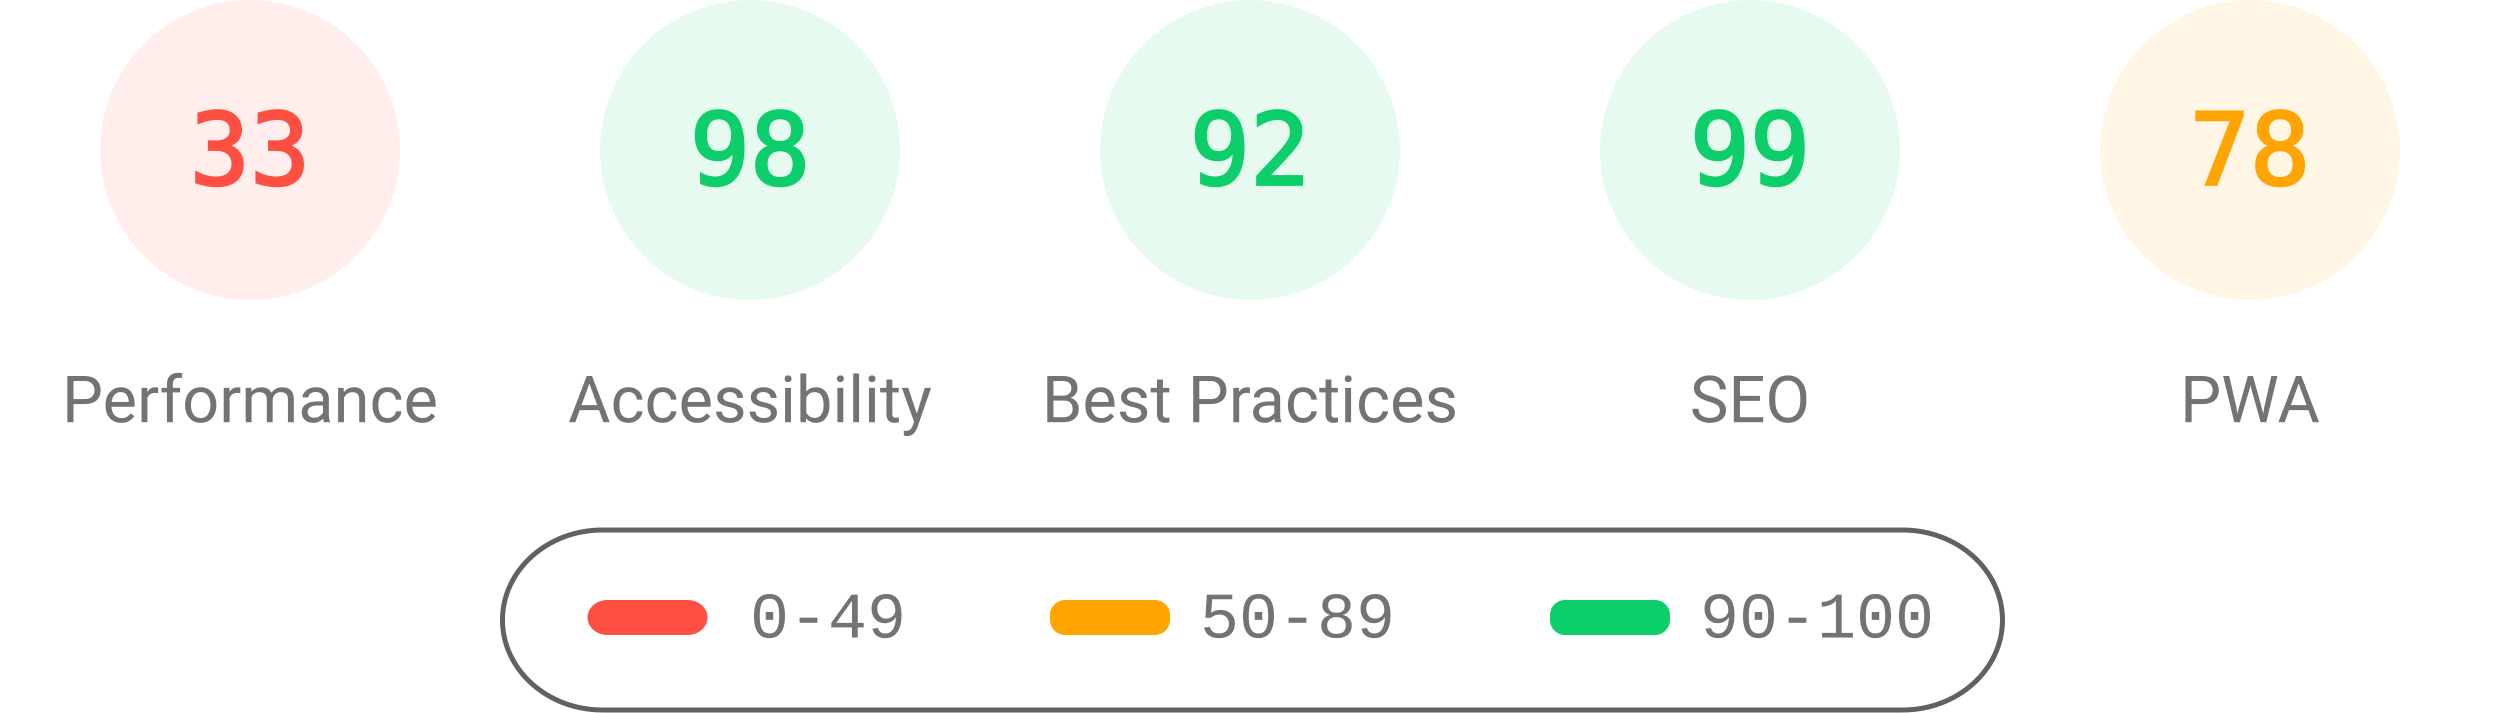
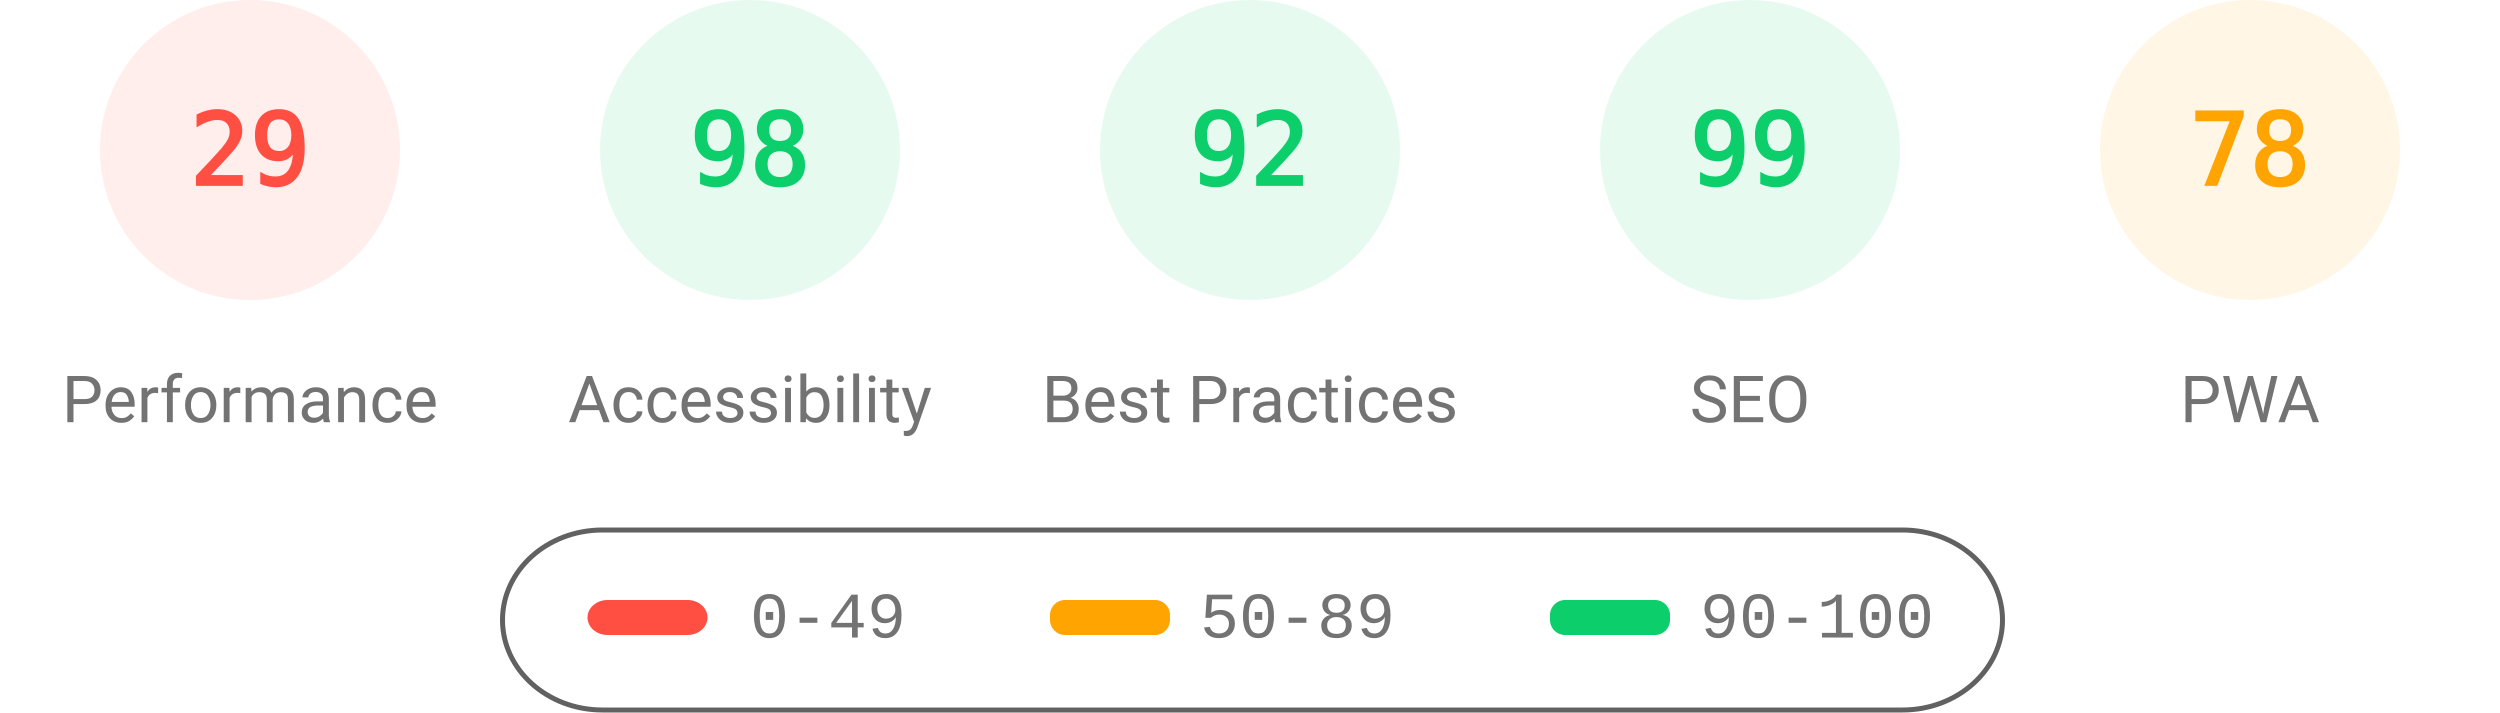
<svg xmlns="http://www.w3.org/2000/svg" fill="none" width="1000" height="285">
  <style>.gauge-base{opacity:.1}.gauge-arc{fill:none;animation-delay:250ms;stroke-linecap:round;transform:rotate(-90deg);transform-origin:100px 60px;animation:load-gauge 1s ease forwards}.guage-text{font-size:40px;font-family:monospace;text-align:center}.guage-red{color:#ff4e42;fill:#ff4e42;stroke:#ff4e42}.guage-orange{color:#ffa400;fill:#ffa400;stroke:#ffa400}.guage-green{color:#0cce6b;fill:#0cce6b;stroke:#0cce6b}.guage-undefined{color:#5c5c5c;fill:#5c5c5c;stroke:#5c5c5c}.guage-title{color:#737373;fill:#737373;stroke:none;font-size:26px;line-height:26px;font-family:Roboto,Halvetica,Arial,sans-serif}@keyframes load-gauge{from{stroke-dasharray:0 352.858}}</style>
  <svg class="guage-div guage-perf guage-red" viewBox="0 0 200 200" width="200" height="200">
    <circle class="gauge-base" r="56" cx="100" cy="60" stroke-width="8" />
-     <circle class="gauge-arc guage-arc-1" r="56" cx="100" cy="60" stroke-width="8" style="stroke-dasharray:116.113,351.858" />
-     <text class="guage-text" x="100" y="60" alignment-baseline="central" dominant-baseline="central" text-anchor="middle">33</text>
+     <circle class="gauge-arc guage-arc-1" r="56" cx="100" cy="60" stroke-width="8" style="stroke-dasharray:102.039,351.858" />
+     <text class="guage-text" x="100" y="60" alignment-baseline="central" dominant-baseline="central" text-anchor="middle">29</text>
    <text class="guage-title" x="100" y="160" alignment-baseline="central" dominant-baseline="central" text-anchor="middle">Performance</text>
  </svg>
  <svg class="guage-div guage-acc guage-green" viewBox="0 0 200 200" width="200" height="200" x="200">
    <circle class="gauge-base" r="56" cx="100" cy="60" stroke-width="8" />
    <circle class="gauge-arc guage-arc-2" r="56" cx="100" cy="60" stroke-width="8" style="stroke-dasharray:344.821,351.858" />
    <text class="guage-text" x="100" y="60" alignment-baseline="central" dominant-baseline="central" text-anchor="middle">98</text>
    <text class="guage-title" x="100" y="160" alignment-baseline="central" dominant-baseline="central" text-anchor="middle">Accessibility</text>
  </svg>
  <svg class="guage-div guage-best guage-green" viewBox="0 0 200 200" width="200" height="200" x="400">
    <circle class="gauge-base" r="56" cx="100" cy="60" stroke-width="8" />
    <circle class="gauge-arc guage-arc-3" r="56" cx="100" cy="60" stroke-width="8" style="stroke-dasharray:323.709,351.858" />
    <text class="guage-text" x="100" y="60" alignment-baseline="central" dominant-baseline="central" text-anchor="middle">92</text>
    <text class="guage-title" x="100" y="160" alignment-baseline="central" dominant-baseline="central" text-anchor="middle">Best Practices</text>
  </svg>
  <svg class="guage-div guage-seo guage-green" viewBox="0 0 200 200" width="200" height="200" x="600">
    <circle class="gauge-base" r="56" cx="100" cy="60" stroke-width="8" />
    <circle class="gauge-arc guage-arc-4" r="56" cx="100" cy="60" stroke-width="8" style="stroke-dasharray:348.339,351.858" />
    <text class="guage-text" x="100" y="60" alignment-baseline="central" dominant-baseline="central" text-anchor="middle">99</text>
    <text class="guage-title" x="100" y="160" alignment-baseline="central" dominant-baseline="central" text-anchor="middle">SEO</text>
  </svg>
  <svg class="guage-div guage-pwa guage-orange" viewBox="0 0 200 200" width="200" height="200" x="800">
    <circle class="gauge-base" r="56" cx="100" cy="60" stroke-width="8" />
    <circle class="gauge-arc guage-arc-4" r="56" cx="100" cy="60" stroke-width="8" style="stroke-dasharray:274.449,351.858" />
    <text class="guage-text" x="100" y="60" alignment-baseline="central" dominant-baseline="central" text-anchor="middle">78</text>
    <text class="guage-title" x="100" y="160" alignment-baseline="central" dominant-baseline="central" text-anchor="middle">PWA</text>
  </svg>
  <svg width="604" height="76" x="200" y="210">
    <path fill="none" id="canvas_background" d="M-1-1h604v80H-1z" />
    <rect fill-opacity="0" stroke="#616161" stroke-width="2" rx="40" id="svg_2" height="72" width="600" y="2" x="1" fill="#000" />
    <rect stroke="#000" rx="8" id="svg_3" height="14" width="48" y="30" x="35" stroke-opacity="null" stroke-width="0" fill="#ff4e42" />
    <rect stroke="#000" rx="6" id="svg_4" height="14" width="48" y="30" x="220" stroke-opacity="null" stroke-width="0" fill="#ffa400" />
    <rect stroke="#000" rx="6" id="svg_5" height="14" width="48" y="30" x="420" stroke-opacity="null" stroke-width="0" fill="#0cce6b" />
    <text xml:space="preserve" text-anchor="start" font-family="'Courier New', Courier, monospace" font-size="26" id="svg_6" y="45" x="100" stroke-opacity="null" stroke-width="0" stroke="#000" fill="#737373">0-49</text>
    <text xml:space="preserve" text-anchor="start" font-family="'Courier New', Courier, monospace" font-size="26" id="svg_7" y="45" x="280" stroke-opacity="null" stroke-width="0" stroke="#000" fill="#737373">50-89</text>
    <text xml:space="preserve" text-anchor="start" font-family="'Courier New', Courier, monospace" font-size="26" id="svg_8" y="45" x="480" stroke-opacity="null" stroke-width="0" stroke="#000" fill="#737373">90-100</text>
  </svg>
</svg>
